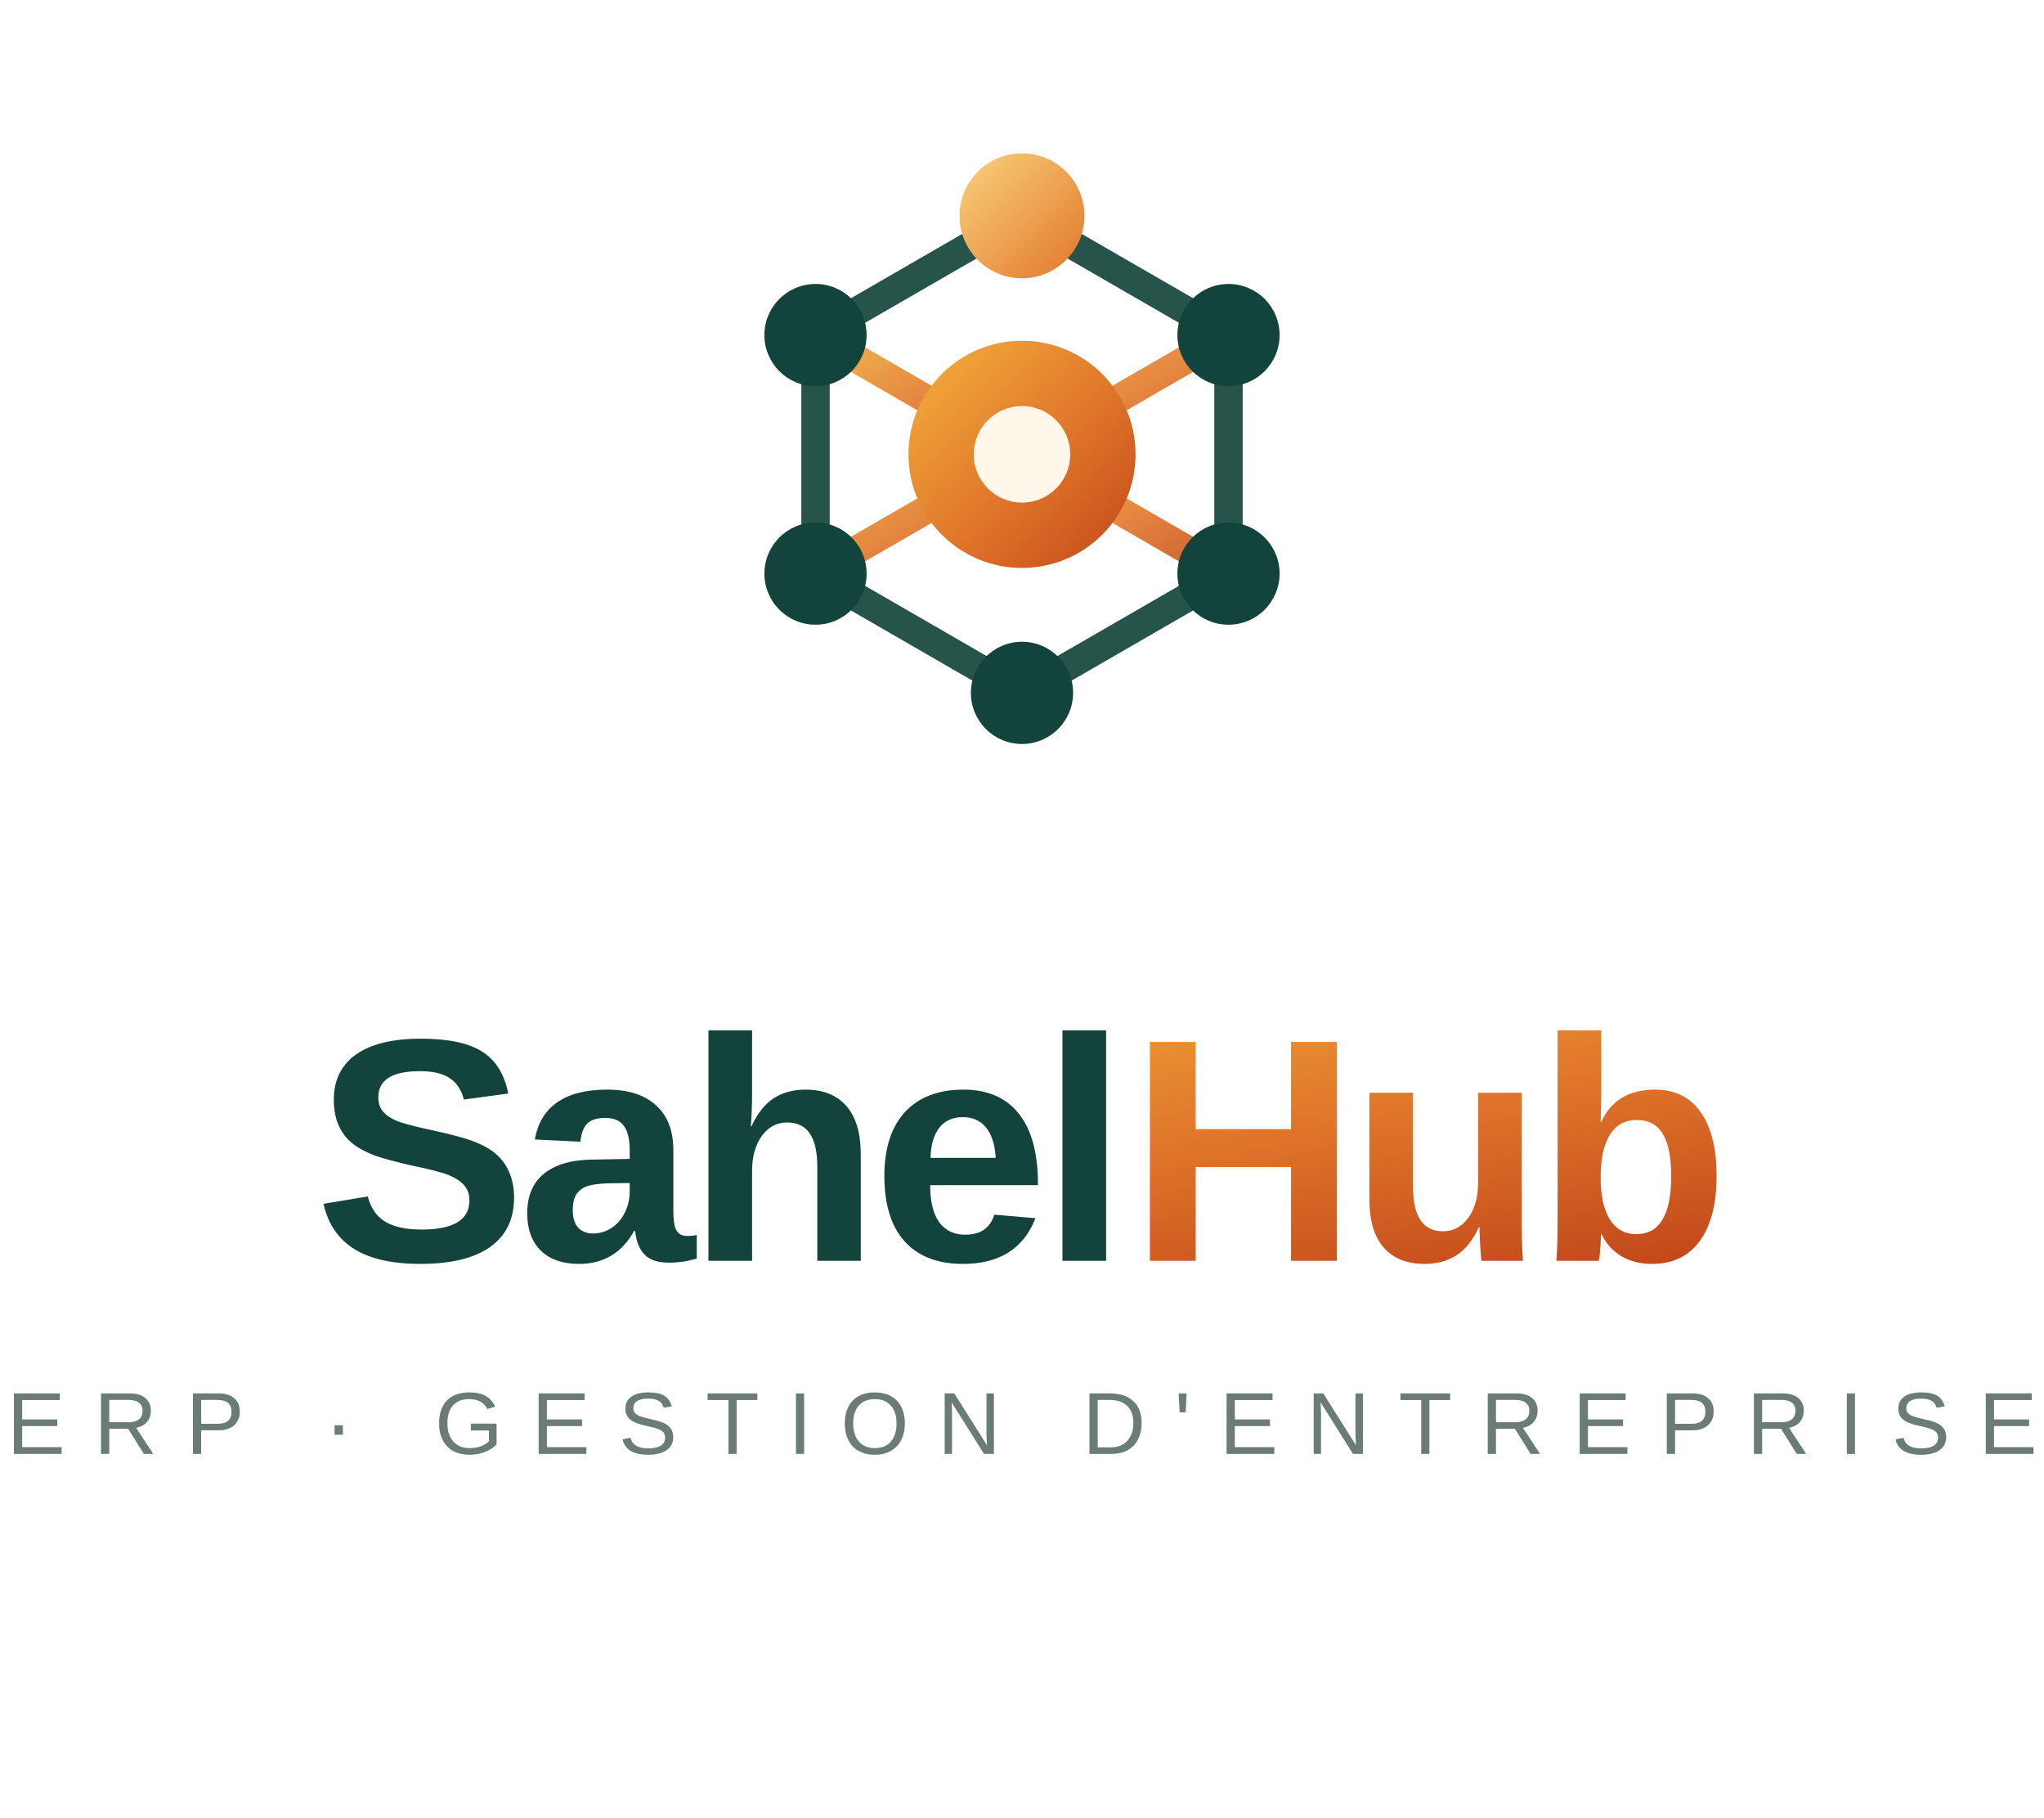
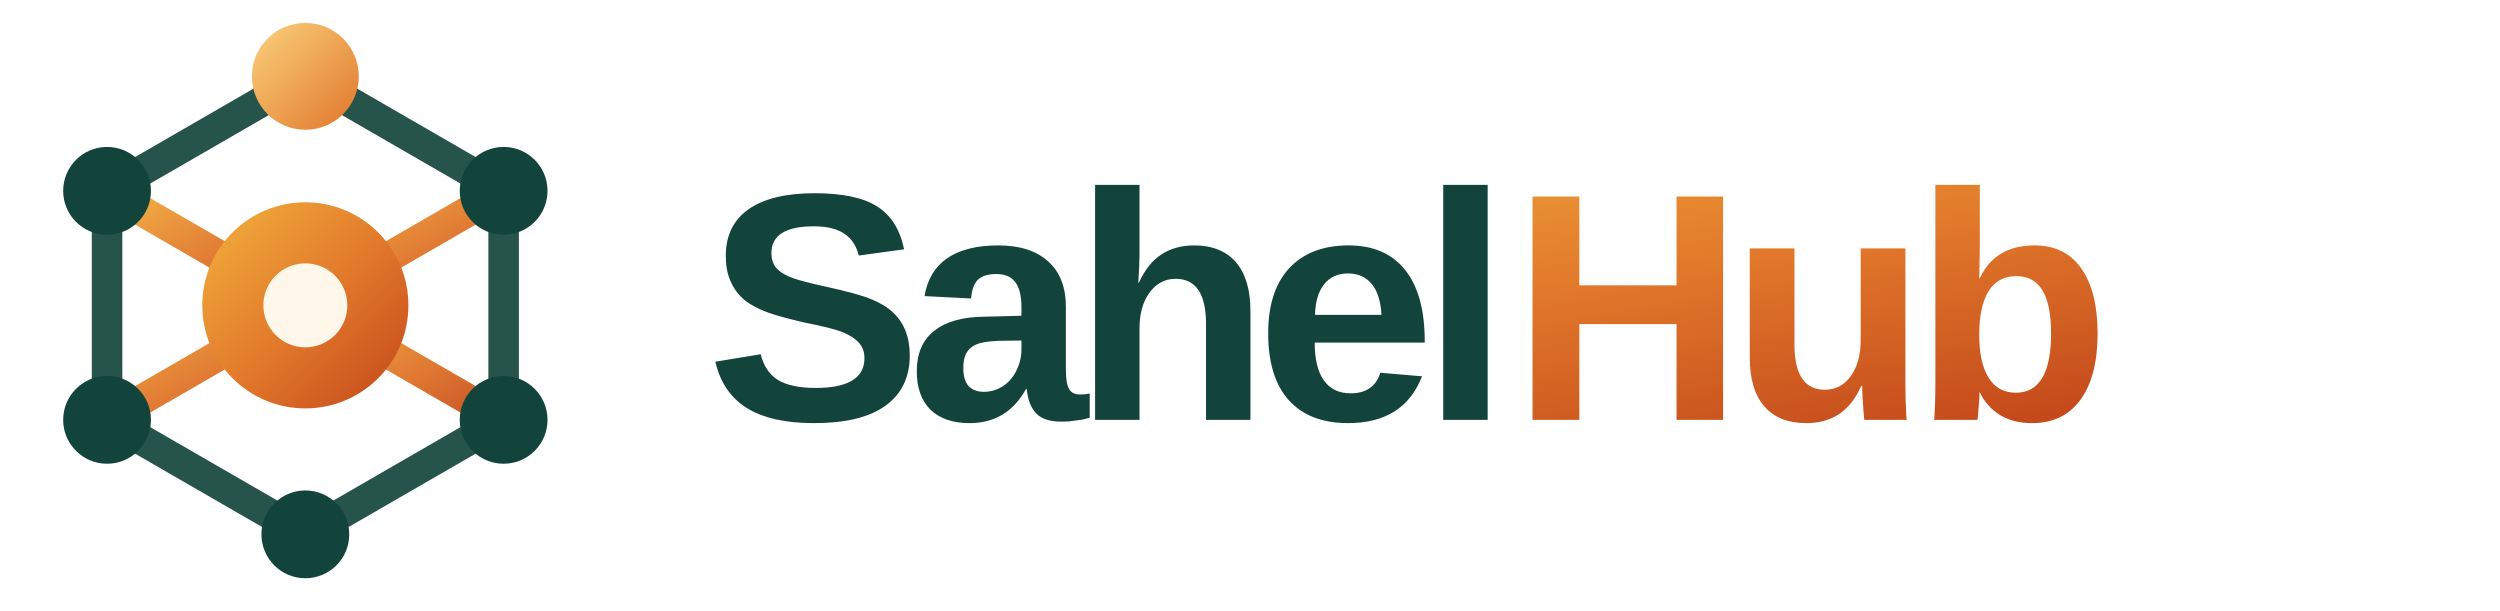
- <svg xmlns="http://www.w3.org/2000/svg" width="360" height="320" viewBox="0 0 360 320" role="img" aria-label="SahelHub">
+ <svg xmlns="http://www.w3.org/2000/svg" width="131" height="32" viewBox="0 0 131 32" role="img" aria-label="SahelHub">
  <defs>
-     <linearGradient id="sahelWarm2" x1="0%" y1="0%" x2="100%" y2="100%">
+     <linearGradient id="warm" x1="0%" y1="0%" x2="100%" y2="100%">
      <stop offset="0%" stop-color="#F4B23E" />
      <stop offset="55%" stop-color="#E0762A" />
      <stop offset="100%" stop-color="#C2461A" />
    </linearGradient>
-     <linearGradient id="sahelCore2" x1="0%" y1="0%" x2="100%" y2="100%">
+     <linearGradient id="coreg" x1="0%" y1="0%" x2="100%" y2="100%">
      <stop offset="0%" stop-color="#FBD27E" />
      <stop offset="100%" stop-color="#E0762A" />
    </linearGradient>
  </defs>
-   <g transform="translate(120,20)">
-     <g stroke="url(#sahelWarm2)" stroke-width="5" stroke-linecap="round" opacity="0.9">
-       <line x1="60" y1="60" x2="60" y2="18" />
-       <line x1="60" y1="60" x2="96.37" y2="39" />
-       <line x1="60" y1="60" x2="96.37" y2="81" />
-       <line x1="60" y1="60" x2="60" y2="102" />
-       <line x1="60" y1="60" x2="23.63" y2="81" />
-       <line x1="60" y1="60" x2="23.63" y2="39" />
+   <g>
+     <g stroke="url(#warm)" stroke-width="1.6" stroke-linecap="round" opacity="0.95">
+       <line x1="16" y1="16" x2="16" y2="4" />
+       <line x1="16" y1="16" x2="26.39" y2="10" />
+       <line x1="16" y1="16" x2="26.39" y2="22" />
+       <line x1="16" y1="16" x2="16" y2="28" />
+       <line x1="16" y1="16" x2="5.61" y2="22" />
+       <line x1="16" y1="16" x2="5.61" y2="10" />
    </g>
-     <polygon points="60,18 96.37,39 96.37,81 60,102 23.63,81 23.63,39" fill="none" stroke="#13443B" stroke-width="5" stroke-linejoin="round" opacity="0.92" />
+     <polygon points="16,4 26.39,10 26.39,22 16,28 5.61,22 5.61,10" fill="none" stroke="#13443B" stroke-width="1.6" stroke-linejoin="round" opacity="0.92" />
    <g fill="#13443B">
-       <circle cx="96.37" cy="39" r="9" />
-       <circle cx="96.37" cy="81" r="9" />
-       <circle cx="60" cy="102" r="9" />
-       <circle cx="23.63" cy="81" r="9" />
-       <circle cx="23.63" cy="39" r="9" />
+       <circle cx="26.39" cy="10" r="2.3" />
+       <circle cx="26.39" cy="22" r="2.3" />
+       <circle cx="16" cy="28" r="2.3" />
+       <circle cx="5.61" cy="22" r="2.3" />
+       <circle cx="5.61" cy="10" r="2.3" />
    </g>
-     <circle cx="60" cy="18" r="11" fill="url(#sahelCore2)" />
-     <circle cx="60" cy="60" r="20" fill="url(#sahelWarm2)" />
-     <circle cx="60" cy="60" r="8.5" fill="#FFF7EA" />
+     <circle cx="16" cy="4" r="2.8" fill="url(#coreg)" />
+     <circle cx="16" cy="16" r="5.4" fill="url(#warm)" />
+     <circle cx="16" cy="16" r="2.2" fill="#FFF7EA" />
  </g>
-   <g font-family="'Poppins','Montserrat','Segoe UI',Arial,sans-serif" text-anchor="middle">
-     <text x="180" y="222" font-size="56" font-weight="600" letter-spacing="-1.5" fill="#13443B">Sahel<tspan fill="url(#sahelWarm2)" font-weight="700">Hub</tspan>
-     </text>
-     <text x="180" y="256" font-size="15.5" font-weight="500" letter-spacing="5" fill="#6B7C77">ERP · GESTION D'ENTREPRISE</text>
-   </g>
+   <text x="37" y="22" font-family="'Poppins','Montserrat','Segoe UI',Arial,sans-serif" font-size="17" font-weight="600" letter-spacing="-0.8" fill="#13443B">Sahel<tspan fill="url(#warm)" font-weight="700">Hub</tspan>
+   </text>
</svg>
